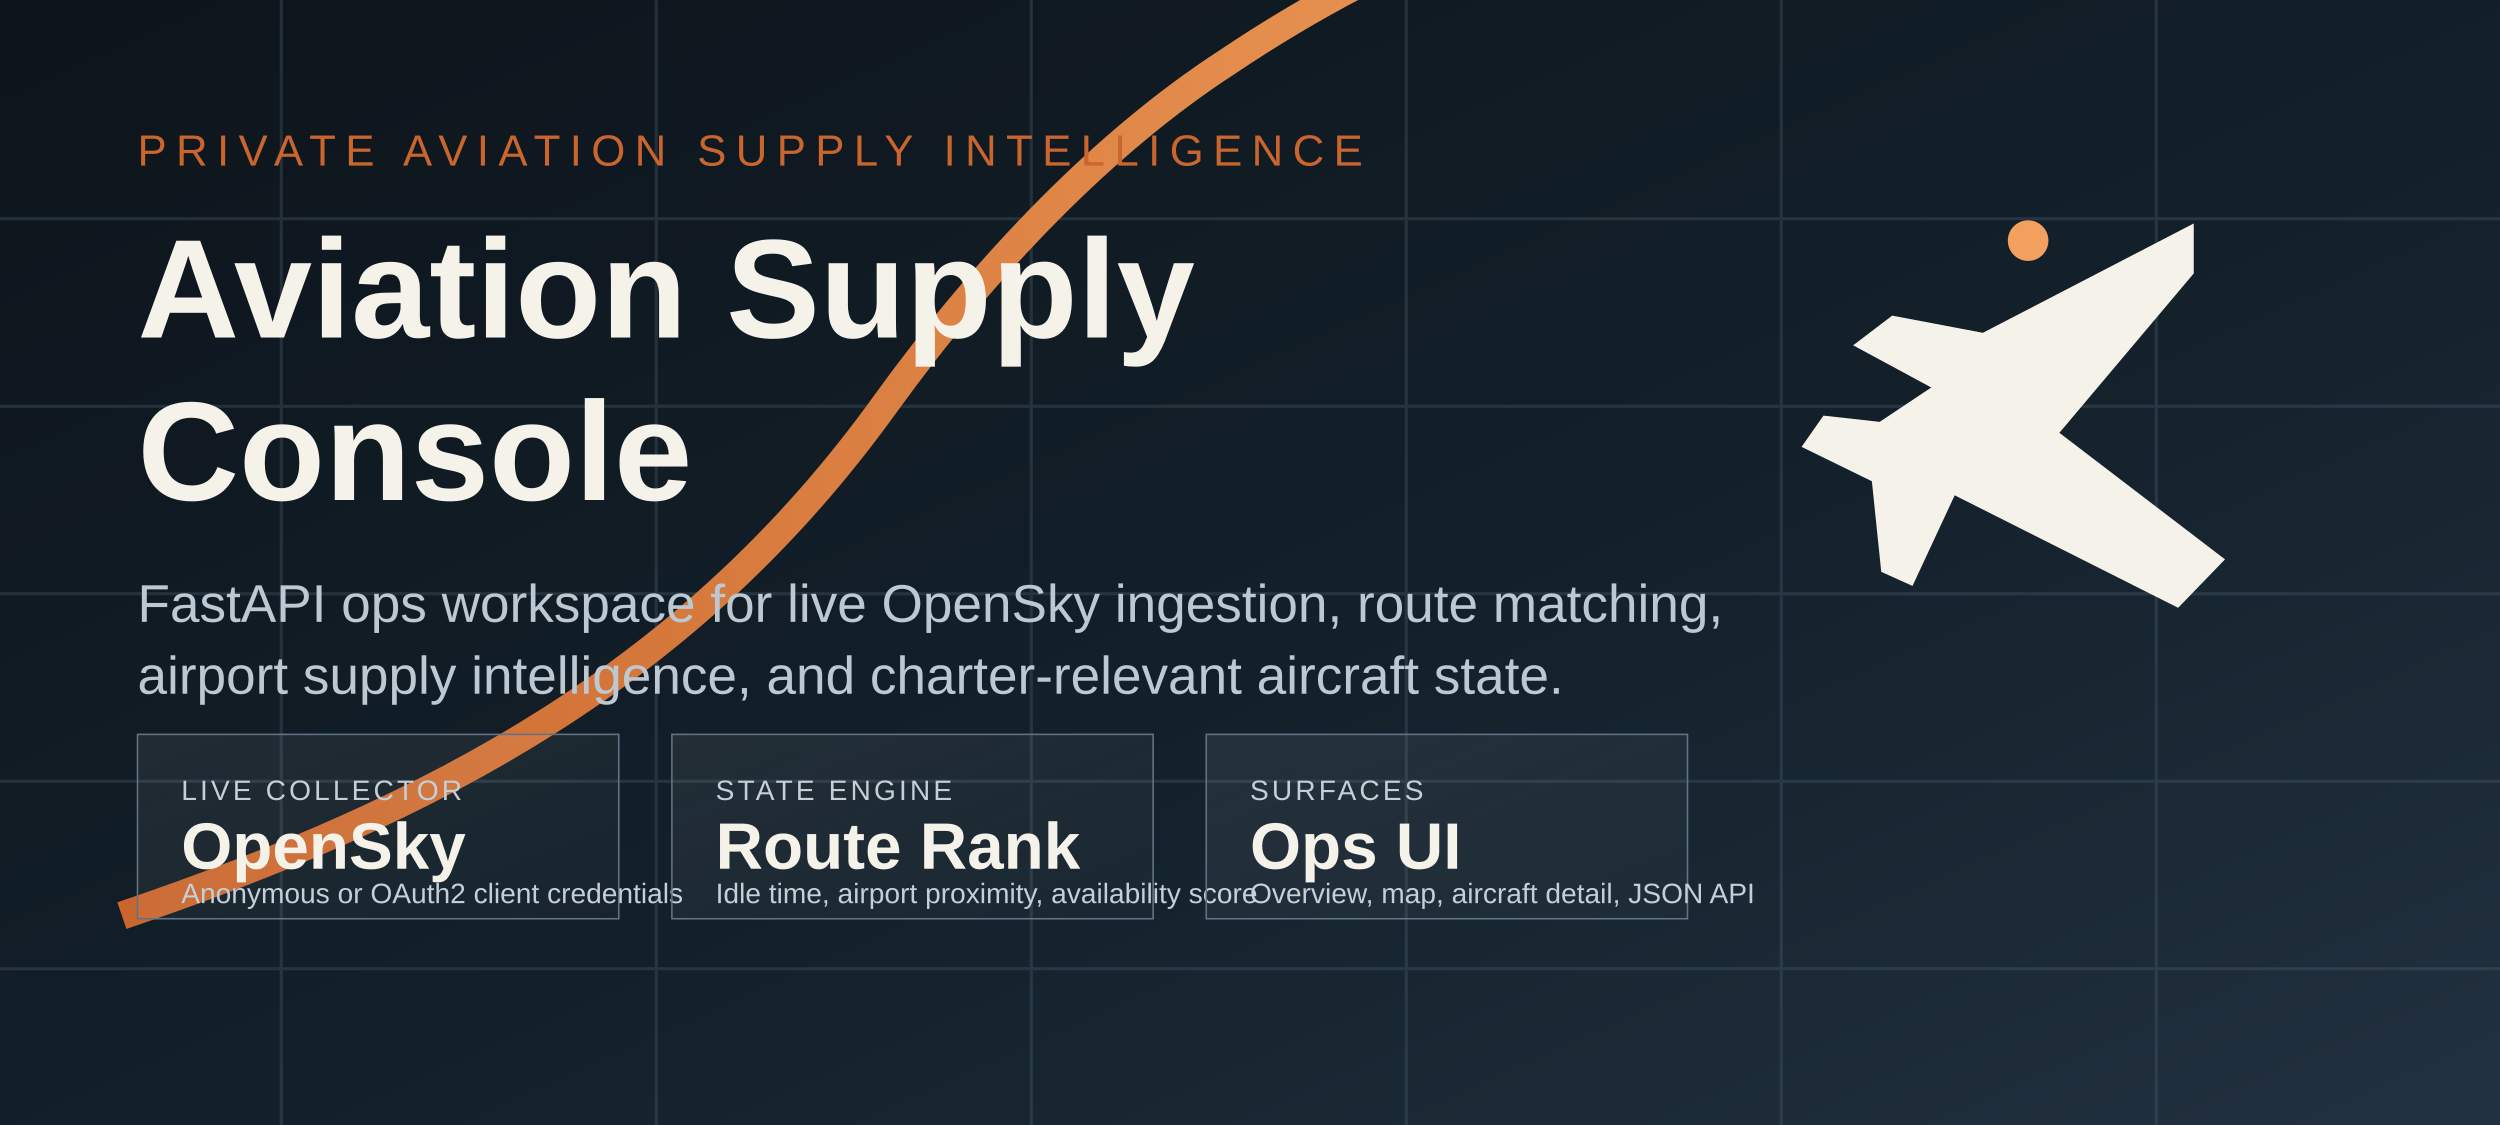
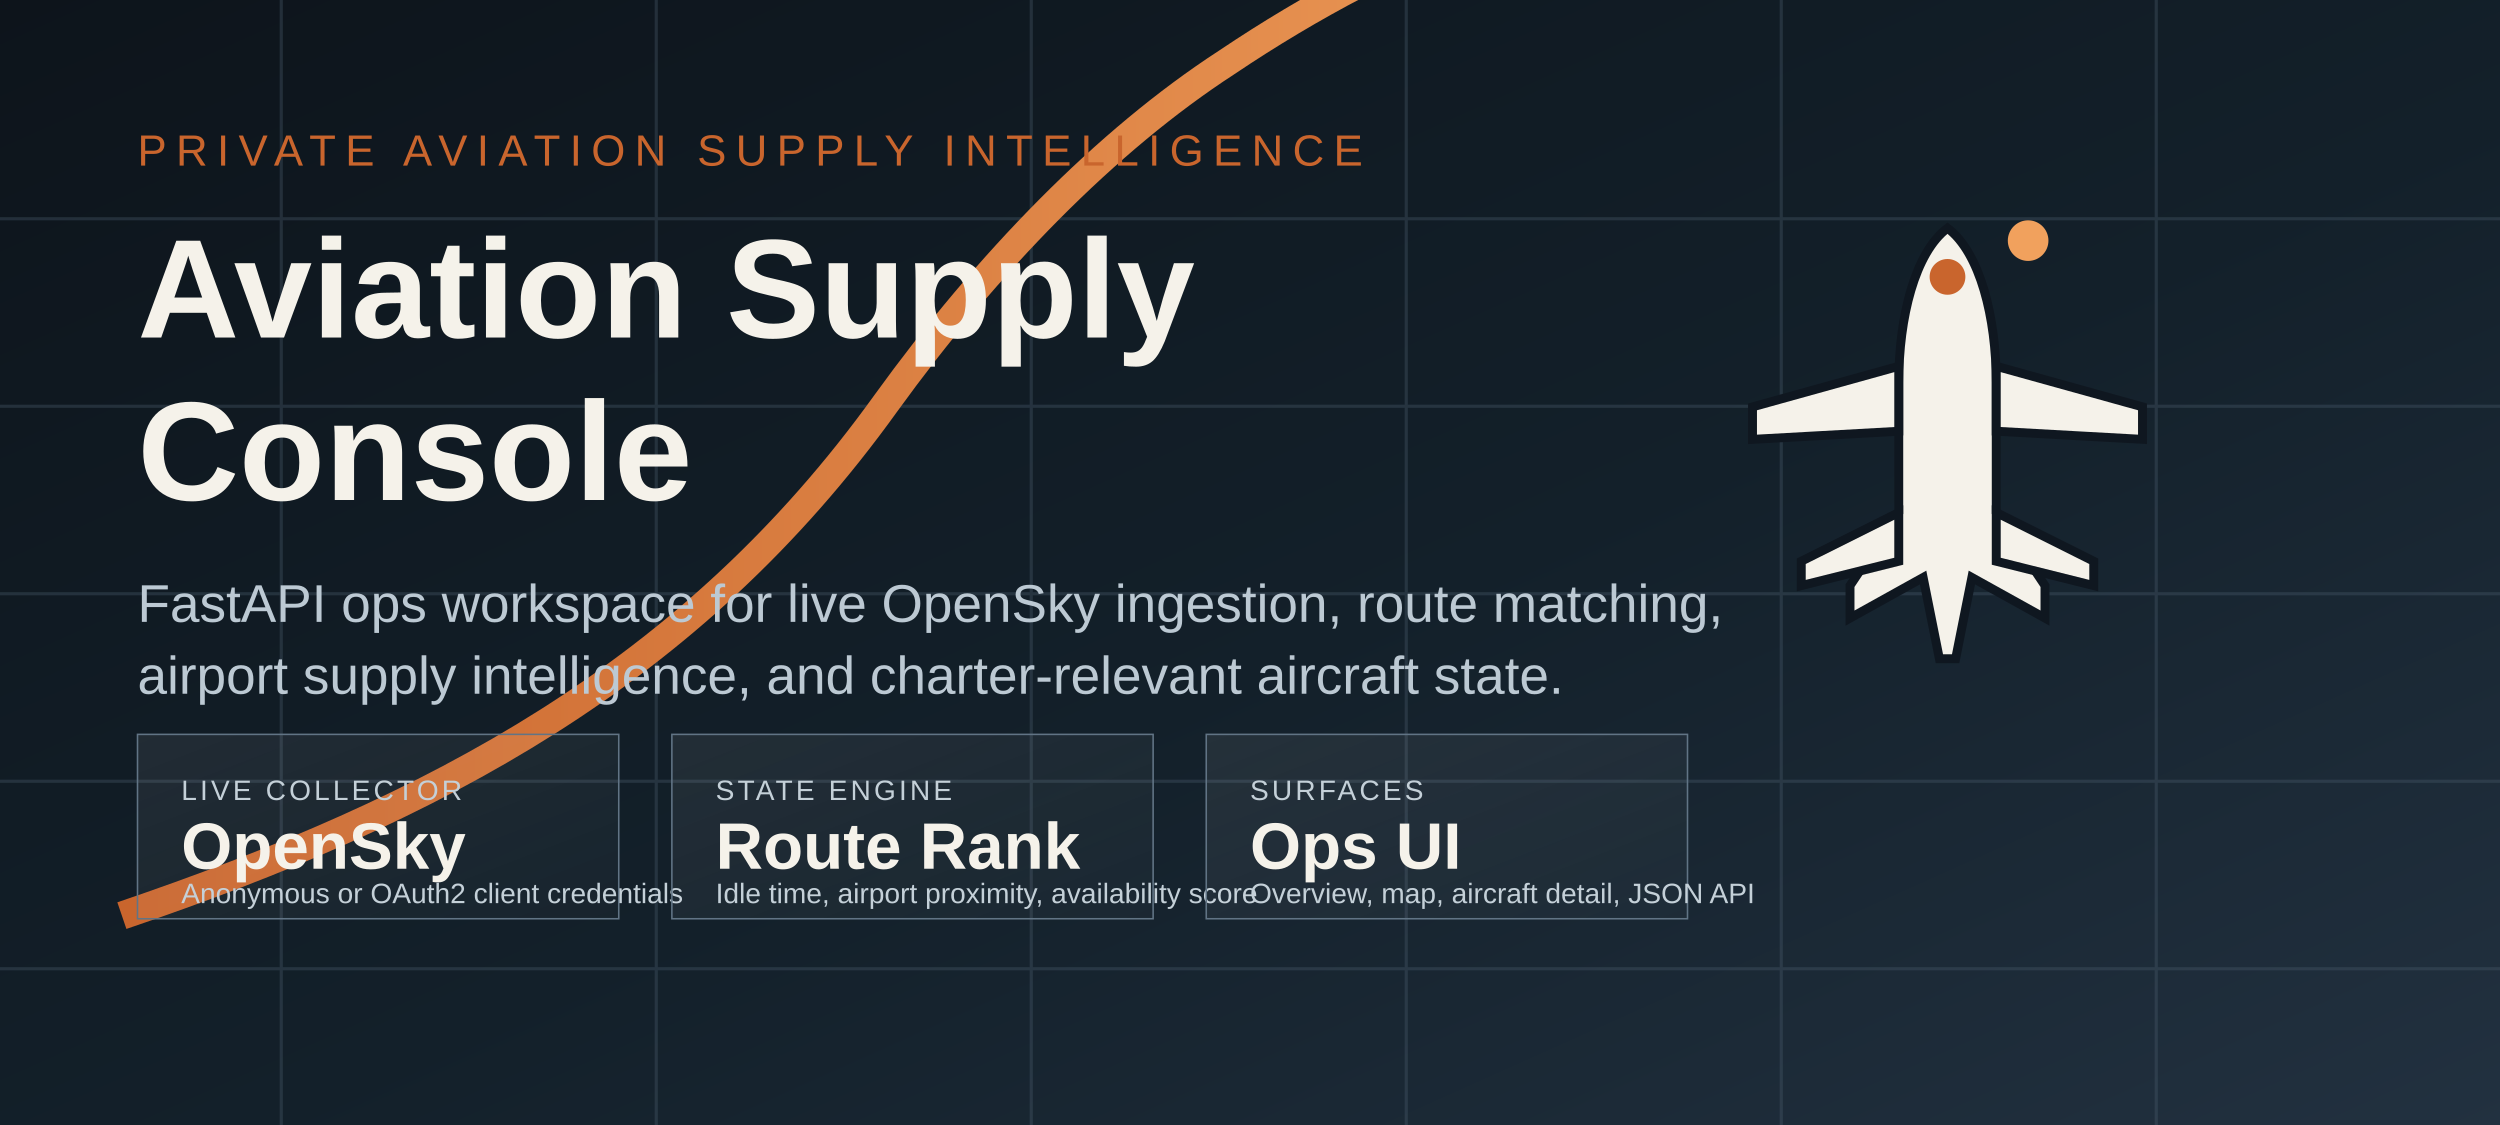
<svg xmlns="http://www.w3.org/2000/svg" viewBox="0 0 1600 720" role="img" aria-label="Aviation Supply Console banner">
  <defs>
    <linearGradient id="bg" x1="0" x2="1" y1="0" y2="1">
      <stop offset="0%" stop-color="#0d141b" />
      <stop offset="55%" stop-color="#13202a" />
      <stop offset="100%" stop-color="#223140" />
    </linearGradient>
    <linearGradient id="accent" x1="0" x2="1" y1="0" y2="0">
      <stop offset="0%" stop-color="#c9652d" />
      <stop offset="100%" stop-color="#f1a15d" />
    </linearGradient>
    <linearGradient id="glass" x1="0" x2="1" y1="0" y2="1">
      <stop offset="0%" stop-color="#ffffff" stop-opacity="0.07" />
      <stop offset="100%" stop-color="#ffffff" stop-opacity="0.02" />
    </linearGradient>
  </defs>
  <rect width="1600" height="720" fill="url(#bg)" />
  <g opacity="0.35">
    <path d="M0 620h1600" stroke="#4a5d6d" stroke-width="2" />
    <path d="M0 500h1600" stroke="#4a5d6d" stroke-width="2" />
    <path d="M0 380h1600" stroke="#4a5d6d" stroke-width="2" />
    <path d="M0 260h1600" stroke="#4a5d6d" stroke-width="2" />
    <path d="M0 140h1600" stroke="#4a5d6d" stroke-width="2" />
    <path d="M180 0v720" stroke="#4a5d6d" stroke-width="2" />
    <path d="M420 0v720" stroke="#4a5d6d" stroke-width="2" />
    <path d="M660 0v720" stroke="#4a5d6d" stroke-width="2" />
    <path d="M900 0v720" stroke="#4a5d6d" stroke-width="2" />
    <path d="M1140 0v720" stroke="#4a5d6d" stroke-width="2" />
    <path d="M1380 0v720" stroke="#4a5d6d" stroke-width="2" />
  </g>
  <path d="M78 586c200-68 364-154 489-328 65-90 141-168 218-218 110-74 224-117 385-151" fill="none" stroke="url(#accent)" stroke-width="18" />
  <circle cx="1298" cy="154" r="13" fill="#f1a15d" />
  <g transform="translate(1080 120)">
-     <path fill="#f5f2ea" d="M324 23 189 93 131 82 106 101 156 128 123 150 87 146 73 166 118 188 124 246 144 255 171 197 314 269 344 238 238 157 324 55Z" />
+     <g transform="scale(5.2)">
+       <path fill="#f5f2ea" stroke="#0f1720" stroke-width="1.1" d="M32 5C36 8 38 16 38 24V40L44 49V53L35 48L33 58H31L29 48L20 53V49L26 40V24C26 16 28 8 32 5Z" />
+       <path fill="#f5f2ea" stroke="#0f1720" stroke-width="1.1" d="M26 22 8 27V31L26 30Z" />
+       <path fill="#f5f2ea" stroke="#0f1720" stroke-width="1.1" d="M38 22 56 27V31L38 30Z" />
+       <path fill="#f5f2ea" stroke="#0f1720" stroke-width="1.1" d="M26 40 14 46V49L26 46Z" />
+       <path fill="#f5f2ea" stroke="#0f1720" stroke-width="1.1" d="M38 40 50 46V49L38 46Z" />
+       <circle cx="32" cy="11" r="2.2" fill="#c9652d" />
+     </g>
  </g>
  <g transform="translate(88 106)">
    <text x="0" y="0" fill="#c9652d" font-size="28" font-family="Arial, Helvetica, sans-serif" letter-spacing="6">PRIVATE AVIATION SUPPLY INTELLIGENCE</text>
    <text x="0" y="110" fill="#f5f2ea" font-size="90" font-weight="700" font-family="Arial, Helvetica, sans-serif">Aviation Supply</text>
    <text x="0" y="214" fill="#f5f2ea" font-size="90" font-weight="700" font-family="Arial, Helvetica, sans-serif">Console</text>
    <text x="0" y="292" fill="#bcc9d3" font-size="34" font-family="Arial, Helvetica, sans-serif">FastAPI ops workspace for live OpenSky ingestion, route matching,</text>
    <text x="0" y="338" fill="#bcc9d3" font-size="34" font-family="Arial, Helvetica, sans-serif">airport supply intelligence, and charter-relevant aircraft state.</text>
  </g>
  <g transform="translate(88 470)">
    <rect width="308" height="118" fill="url(#glass)" stroke="#617485" />
    <text x="28" y="42" fill="#c4d0d8" font-size="18" letter-spacing="2" font-family="Arial, Helvetica, sans-serif">LIVE COLLECTOR</text>
    <text x="28" y="86" fill="#f5f2ea" font-size="42" font-weight="700" font-family="Arial, Helvetica, sans-serif">OpenSky</text>
    <text x="28" y="108" fill="#c4d0d8" font-size="18" font-family="Arial, Helvetica, sans-serif">Anonymous or OAuth2 client credentials</text>
  </g>
  <g transform="translate(430 470)">
    <rect width="308" height="118" fill="url(#glass)" stroke="#617485" />
    <text x="28" y="42" fill="#c4d0d8" font-size="18" letter-spacing="2" font-family="Arial, Helvetica, sans-serif">STATE ENGINE</text>
    <text x="28" y="86" fill="#f5f2ea" font-size="42" font-weight="700" font-family="Arial, Helvetica, sans-serif">Route Rank</text>
    <text x="28" y="108" fill="#c4d0d8" font-size="18" font-family="Arial, Helvetica, sans-serif">Idle time, airport proximity, availability score</text>
  </g>
  <g transform="translate(772 470)">
    <rect width="308" height="118" fill="url(#glass)" stroke="#617485" />
    <text x="28" y="42" fill="#c4d0d8" font-size="18" letter-spacing="2" font-family="Arial, Helvetica, sans-serif">SURFACES</text>
    <text x="28" y="86" fill="#f5f2ea" font-size="42" font-weight="700" font-family="Arial, Helvetica, sans-serif">Ops UI</text>
    <text x="28" y="108" fill="#c4d0d8" font-size="18" font-family="Arial, Helvetica, sans-serif">Overview, map, aircraft detail, JSON API</text>
  </g>
</svg>
